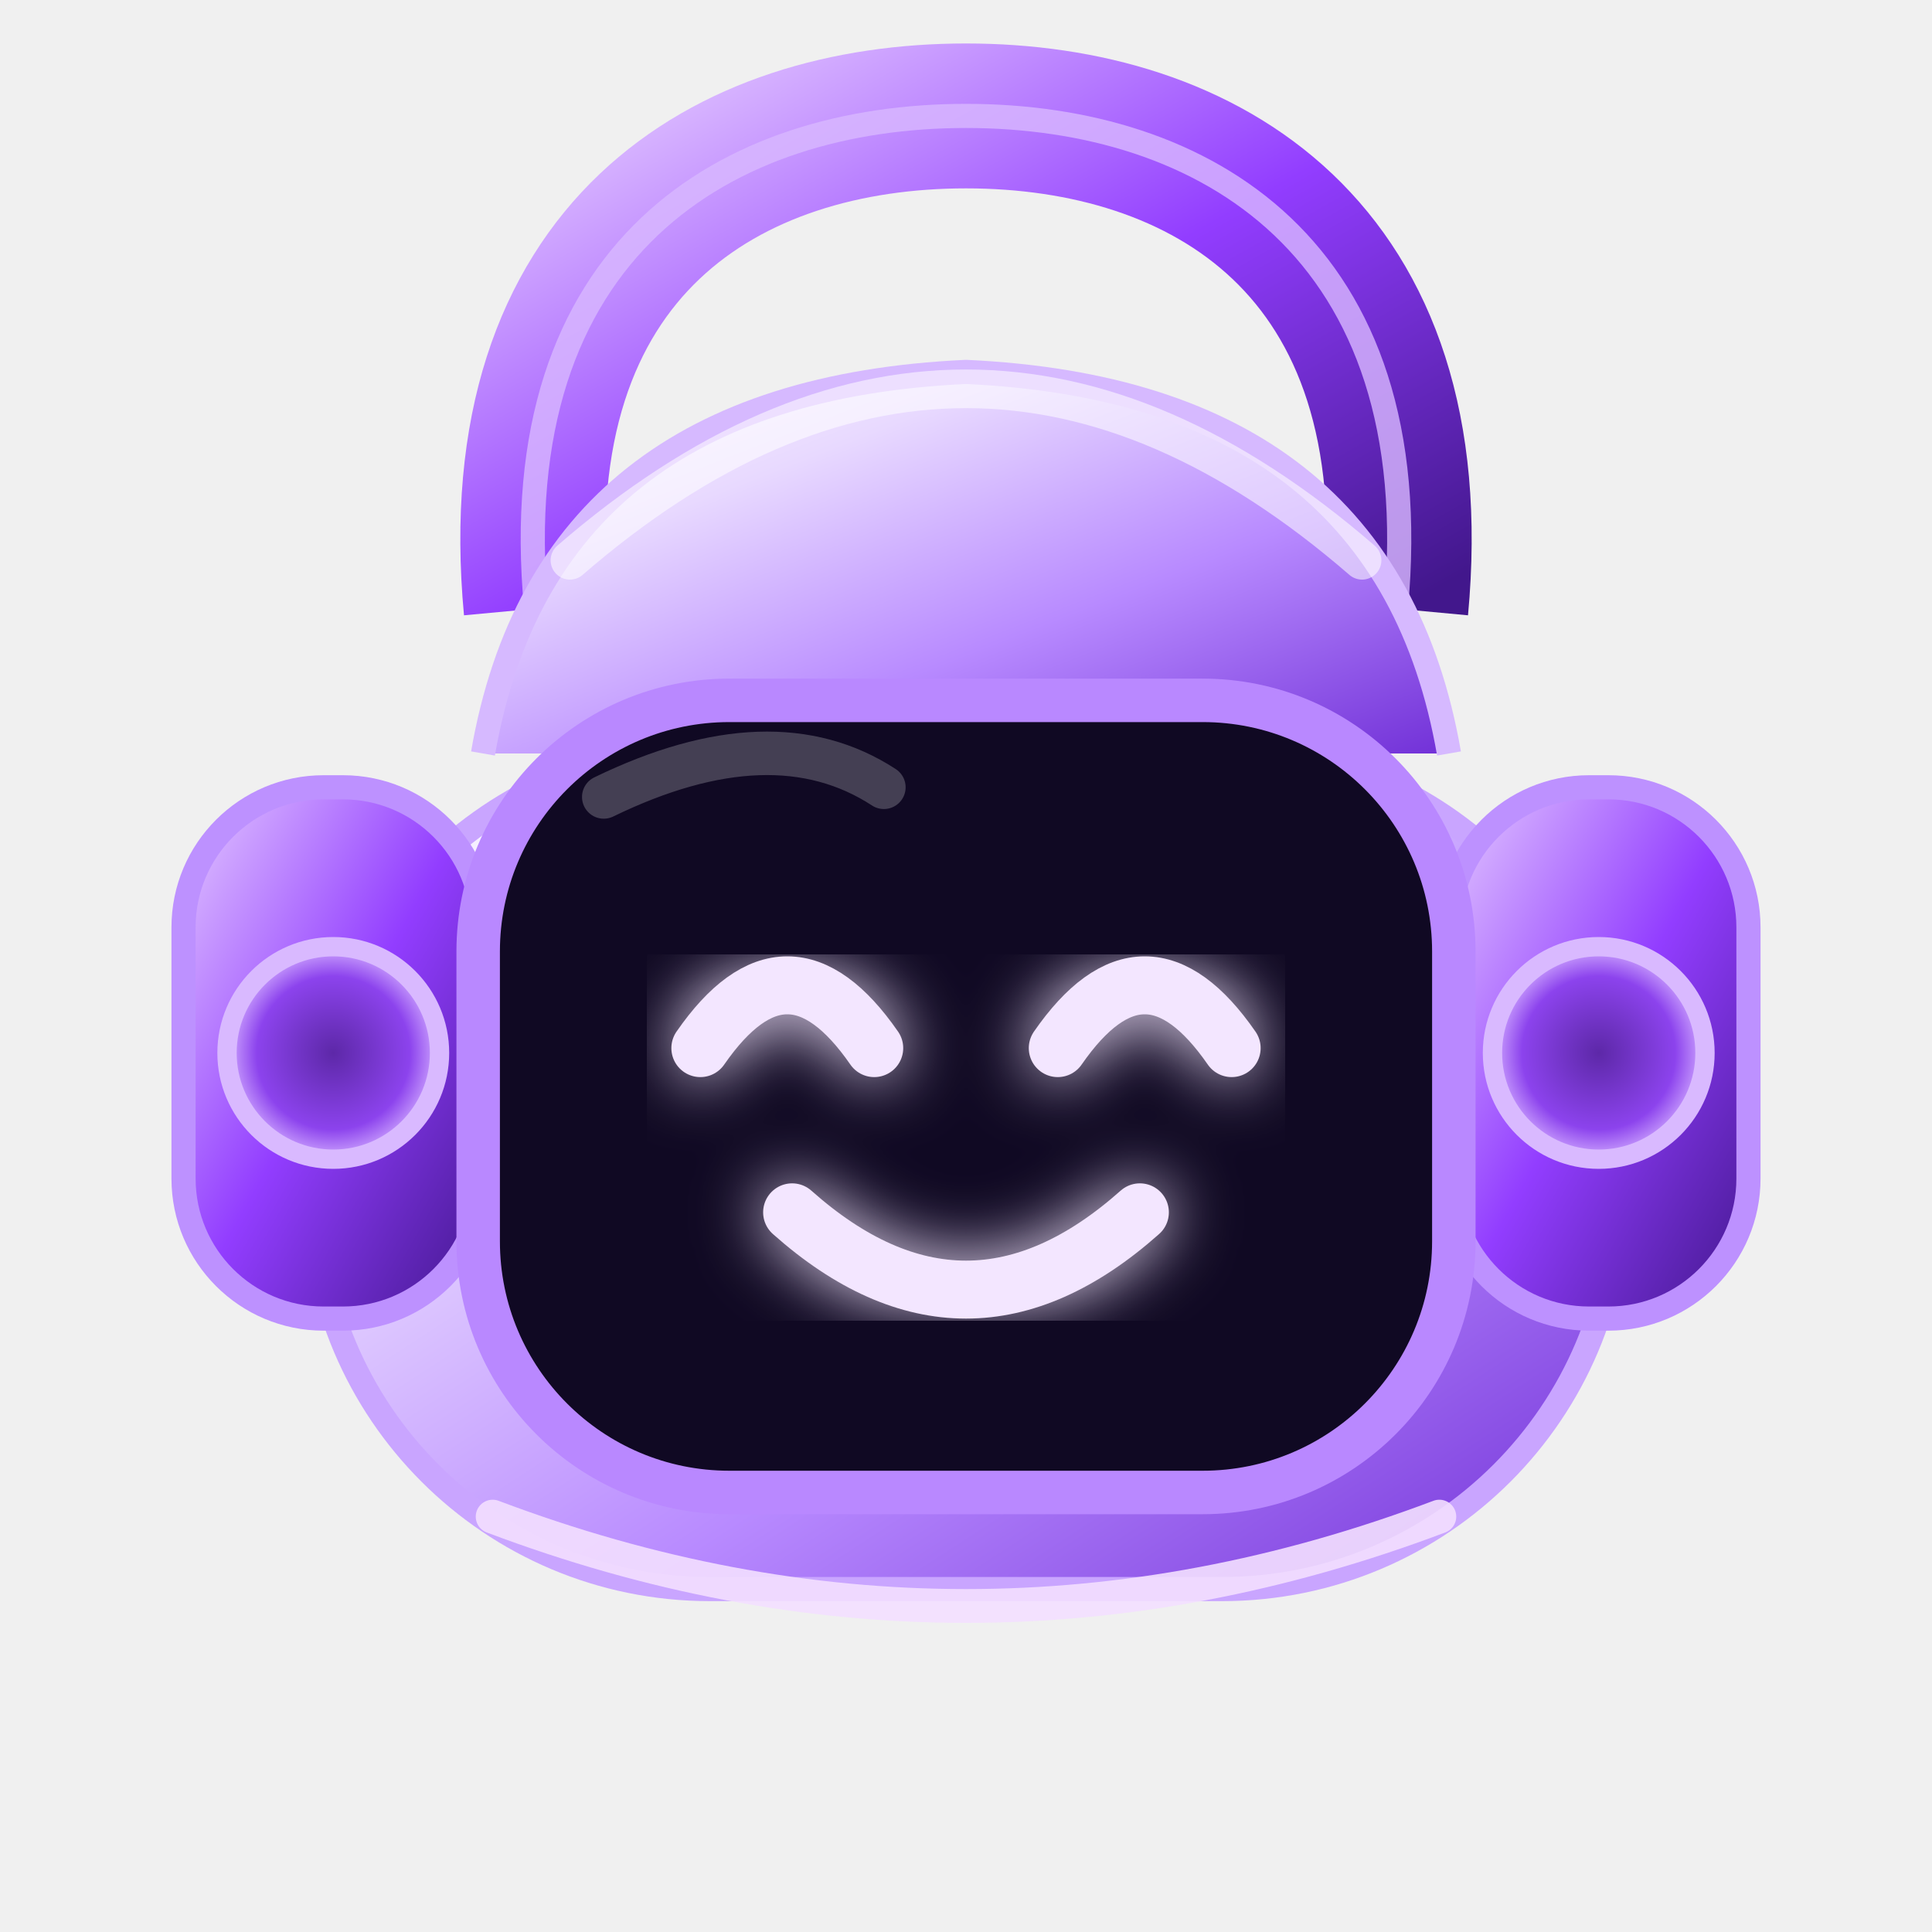
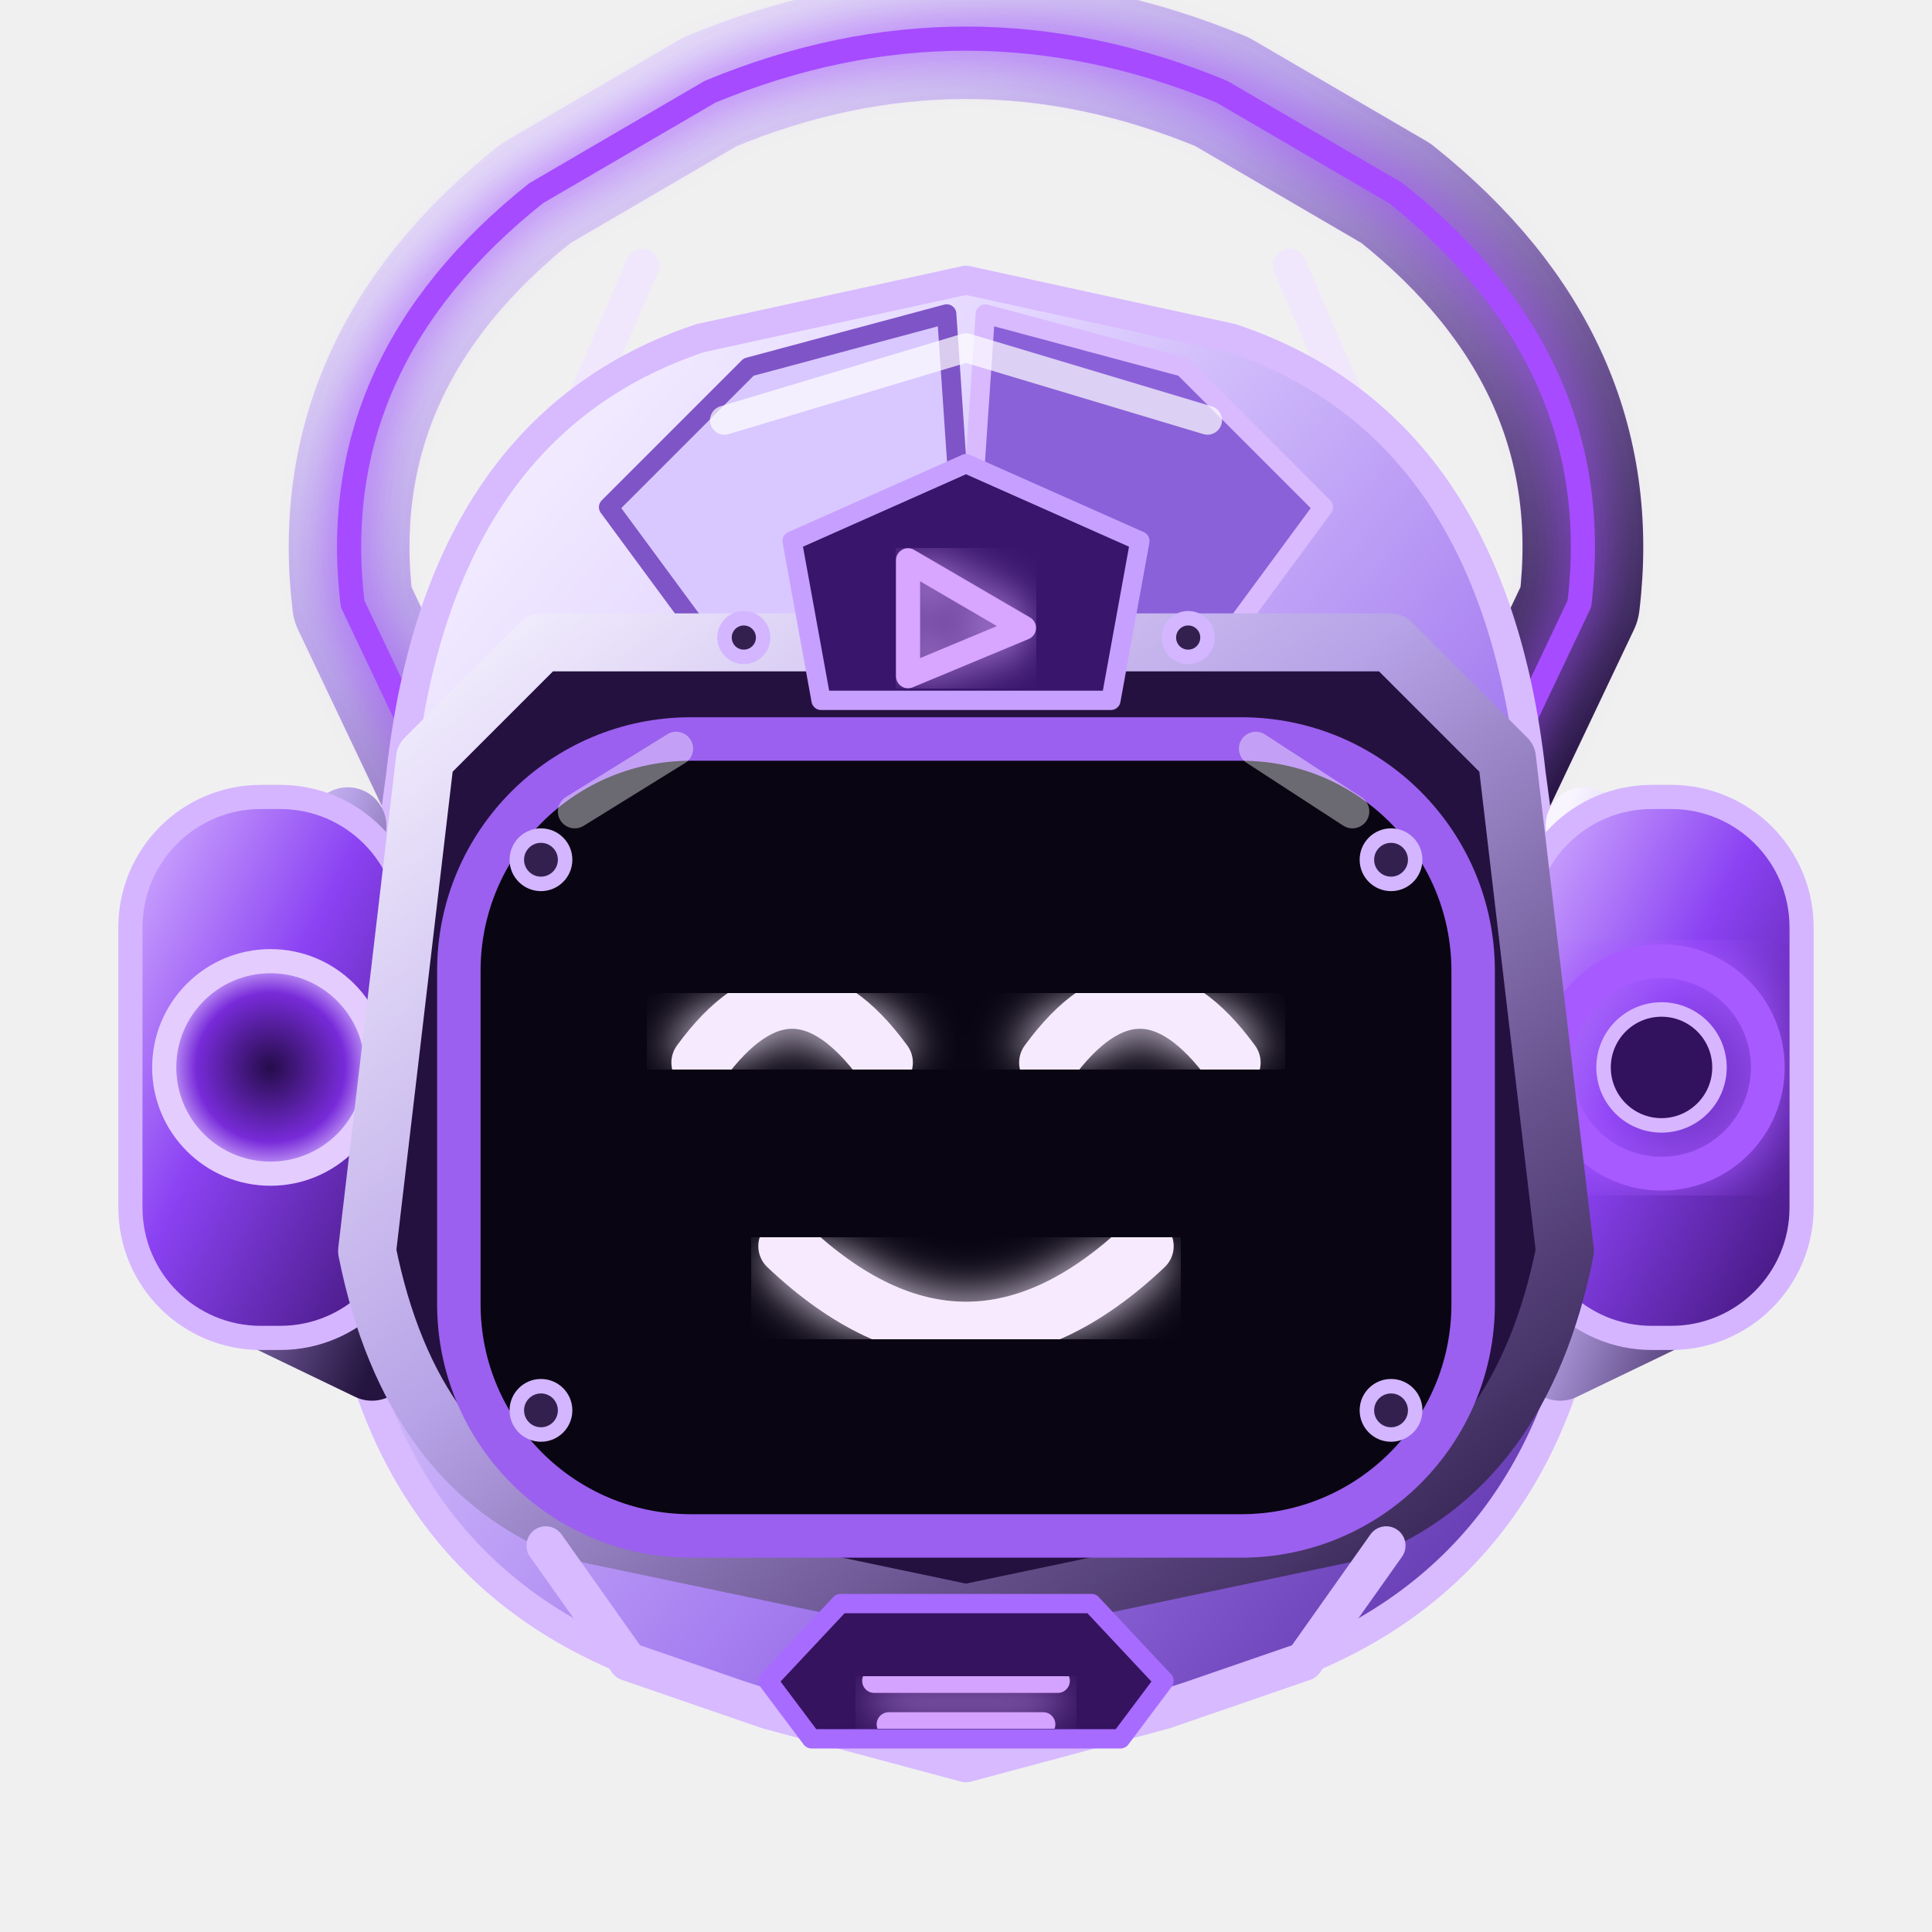
<svg xmlns="http://www.w3.org/2000/svg" viewBox="0 0 400 400">
  <defs>
-     <linearGradient id="shell" x1="0" y1="0" x2="1" y2="1">
-       <stop stop-color="#fff" offset="0" />
-       <stop stop-color="#e8d9ff" offset=".28" />
-       <stop stop-color="#b88aff" offset=".62" />
-       <stop stop-color="#7130d7" offset="1" />
+     <linearGradient id="armor" x1="0" y1="0" x2="1" y2="1">
+       <stop stop-color="#fff" />
+       <stop offset=".28" stop-color="#e4d7ff" />
+       <stop offset=".62" stop-color="#a47cf0" />
+       <stop offset="1" stop-color="#4d2198" />
    </linearGradient>
-     <linearGradient id="band" x1="0" y1="0" x2="1" y2="1">
-       <stop stop-color="#e4caff" />
-       <stop offset=".5" stop-color="#923dff" />
-       <stop offset="1" stop-color="#42178c" />
+     <linearGradient id="steel" x1="0" y1="0" x2="1" y2="1">
+       <stop stop-color="#f8f5ff" />
+       <stop offset=".42" stop-color="#b7a3e7" />
+       <stop offset=".72" stop-color="#69538f" />
+       <stop offset="1" stop-color="#24143f" />
+     </linearGradient>
+     <linearGradient id="purple" x1="0" y1="0" x2="1" y2="1">
+       <stop stop-color="#d7b7ff" />
+       <stop offset=".45" stop-color="#8b42f3" />
+       <stop offset="1" stop-color="#3b126e" />
    </linearGradient>
    <radialGradient id="ear">
-       <stop stop-color="#5d28a8" />
-       <stop offset=".72" stop-color="#8c43ed" />
-       <stop offset="1" stop-color="#d1aaff" />
+       <stop stop-color="#250c4a" />
+       <stop offset=".7" stop-color="#782bd9" />
+       <stop offset="1" stop-color="#d5b5ff" />
    </radialGradient>
    <filter id="glow">
-       <feGaussianBlur stdDeviation="7" result="blur" />
+       <feGaussianBlur stdDeviation="5" result="b" />
      <feMerge>
-         <feMergeNode in="blur" />
+         <feMergeNode in="b" />
        <feMergeNode in="SourceGraphic" />
      </feMerge>
    </filter>
  </defs>
-   <g stroke-linejoin="round">
-     <path d="M111 126C104 51 151 24 200 24s96 27 89 102" fill="none" stroke="url(#band)" stroke-width="30" />
-     <path d="M111 126C104 51 151 24 200 24s96 27 89 102" fill="none" stroke="#d8b8ff" stroke-width="5" opacity=".8" />
-     <rect x="65" y="155" width="270" height="174" rx="82" fill="url(#shell)" stroke="#c9a5ff" stroke-width="5" />
-     <path d="M100 156Q113 81 200 77Q287 81 300 156" fill="url(#shell)" stroke="#d6b9ff" stroke-width="5" />
-     <path d="M118 116Q200 45 282 116" fill="none" stroke="#fff" stroke-width="8" opacity=".55" stroke-linecap="round" />
-     <rect x="38" y="163" width="62" height="110" rx="29" fill="url(#band)" stroke="#bd91ff" stroke-width="5" />
-     <rect x="300" y="163" width="62" height="110" rx="29" fill="url(#band)" stroke="#bd91ff" stroke-width="5" />
-     <circle cx="69" cy="218" r="22" fill="url(#ear)" stroke="#d9b9ff" stroke-width="4" />
-     <circle cx="331" cy="218" r="22" fill="url(#ear)" stroke="#d9b9ff" stroke-width="4" />
-     <rect x="99" y="145" width="202" height="164" rx="52" fill="#100923" stroke="#b988ff" stroke-width="9" />
-     <path d="M125 165Q160 148 183 163" fill="none" stroke="#fff" stroke-width="9" opacity=".22" stroke-linecap="round" />
-     <g fill="none" stroke="#f3e6ff" stroke-width="12" stroke-linecap="round" filter="url(#glow)">
-       <path d="M145 217Q163 191 181 217" />
-       <path d="M219 217Q237 191 255 217" />
-       <path d="M164 251Q200 283 236 251" />
+   <g stroke-linejoin="round" stroke-linecap="round">
+     <path d="M92 165L73 125Q67 75 111 40L147 19Q200-3 253 19L289 40Q333 75 327 125L308 165" fill="none" stroke="url(#steel)" stroke-width="25" />
+     <path d="M92 165L73 125Q67 75 111 40L147 19Q200-3 253 19L289 40Q333 75 327 125L308 165" fill="none" stroke="#a64cff" stroke-width="5" filter="url(#glow)" />
+     <path d="M108 113L133 55M292 113L267 55" stroke="#f1e5ff" stroke-width="7" opacity=".8" />
+     <path d="M83 160Q91 88 145 70L200 58L255 70Q309 88 317 160L330 257Q323 324 267 345L200 365L133 345Q77 324 70 257Z" fill="url(#armor)" stroke="#d8baff" stroke-width="6" />
+     <path d="M126 105L155 76L196 65L200 124L154 143Z" fill="#d9c8ff" stroke="#7f54c7" stroke-width="4" />
+     <path d="M274 105L245 76L204 65L200 124L246 143Z" fill="#8b61d9" stroke="#d9baff" stroke-width="4" />
+     <path d="M150 87L200 72L250 87" fill="none" stroke="#fff" stroke-width="6" opacity=".7" />
+     <path d="M103 153L124 130L145 151L127 176L106 175Z" fill="#2b1747" stroke="#c09aff" stroke-width="4" />
+     <path d="M297 153L276 130L255 151L273 176L294 175Z" fill="#2b1747" stroke="#c09aff" stroke-width="4" />
+     <g stroke="#a86aff" stroke-width="4">
+       <path d="M115 151l20 14M120 142l20 14M285 151l-20 14M280 142l-20 14" />
    </g>
-     <path d="M102 314Q200 351 298 314" fill="none" stroke="#f3dfff" stroke-width="7" stroke-linecap="round" opacity=".9" />
+     <path d="M72 171L45 185L35 229L50 269L77 282" fill="none" stroke="url(#steel)" stroke-width="16" />
+     <path d="M328 171L355 185L365 229L350 269L323 282" fill="none" stroke="url(#steel)" stroke-width="16" />
+     <rect x="27" y="165" width="58" height="112" rx="27" fill="url(#purple)" stroke="#d5b5ff" stroke-width="5" />
+     <rect x="315" y="165" width="58" height="112" rx="27" fill="url(#purple)" stroke="#d5b5ff" stroke-width="5" />
+     <circle cx="56" cy="221" r="22" fill="url(#ear)" stroke="#e4ccff" stroke-width="5" />
+     <circle cx="344" cy="221" r="22" fill="none" stroke="#a75aff" stroke-width="7" filter="url(#glow)" />
+     <circle cx="344" cy="221" r="12" fill="#32115e" stroke="#d8b5ff" stroke-width="3" />
+     <path d="M88 157L112 133L288 133L312 157L324 259Q315 304 281 317L200 334L119 317Q85 304 76 259Z" fill="#25113f" stroke="url(#steel)" stroke-width="12" />
+     <rect x="95" y="153" width="210" height="165" rx="48" fill="#090512" stroke="#9b60ef" stroke-width="9" />
+     <path d="M119 168L140 155M280 168L260 155" stroke="#fff" stroke-width="7" opacity=".4" />
+     <path d="M164 112L200 96L236 112L230 145L170 145Z" fill="#39156b" stroke="#c7a0ff" stroke-width="4" />
+     <path d="M188 116L212 130L188 140Z" fill="none" stroke="#d8a5ff" stroke-width="5" filter="url(#glow)" />
+     <g class="static-robot-eyes" fill="none" stroke="#f6eaff" stroke-width="12" stroke-linecap="round" filter="url(#glow)">
+       <path d="M145 220Q164 194 183 220" />
+       <path d="M217 220Q236 194 255 220" />
+     </g>
+     <path class="static-robot-smile" d="M163 258Q200 293 237 258" fill="none" stroke="#f7eaff" stroke-width="12" stroke-linecap="round" filter="url(#glow)" />
+     <path d="M113 320L130 344L159 354L200 365L241 354L270 344L287 320" fill="none" stroke="#d7baff" stroke-width="8" />
+     <path d="M159 348L174 332L226 332L241 348L232 360L168 360Z" fill="#35135f" stroke="#a76bff" stroke-width="4" />
+     <path d="M181 348H219M184 357H216" stroke="#d4a2ff" stroke-width="5" filter="url(#glow)" />
+     <g fill="#33204f" stroke="#d3b6ff" stroke-width="3">
+       <circle cx="112" cy="178" r="5" />
+       <circle cx="288" cy="178" r="5" />
+       <circle cx="112" cy="292" r="5" />
+       <circle cx="288" cy="292" r="5" />
+       <circle cx="154" cy="132" r="4" />
+       <circle cx="246" cy="132" r="4" />
+     </g>
  </g>
</svg>
